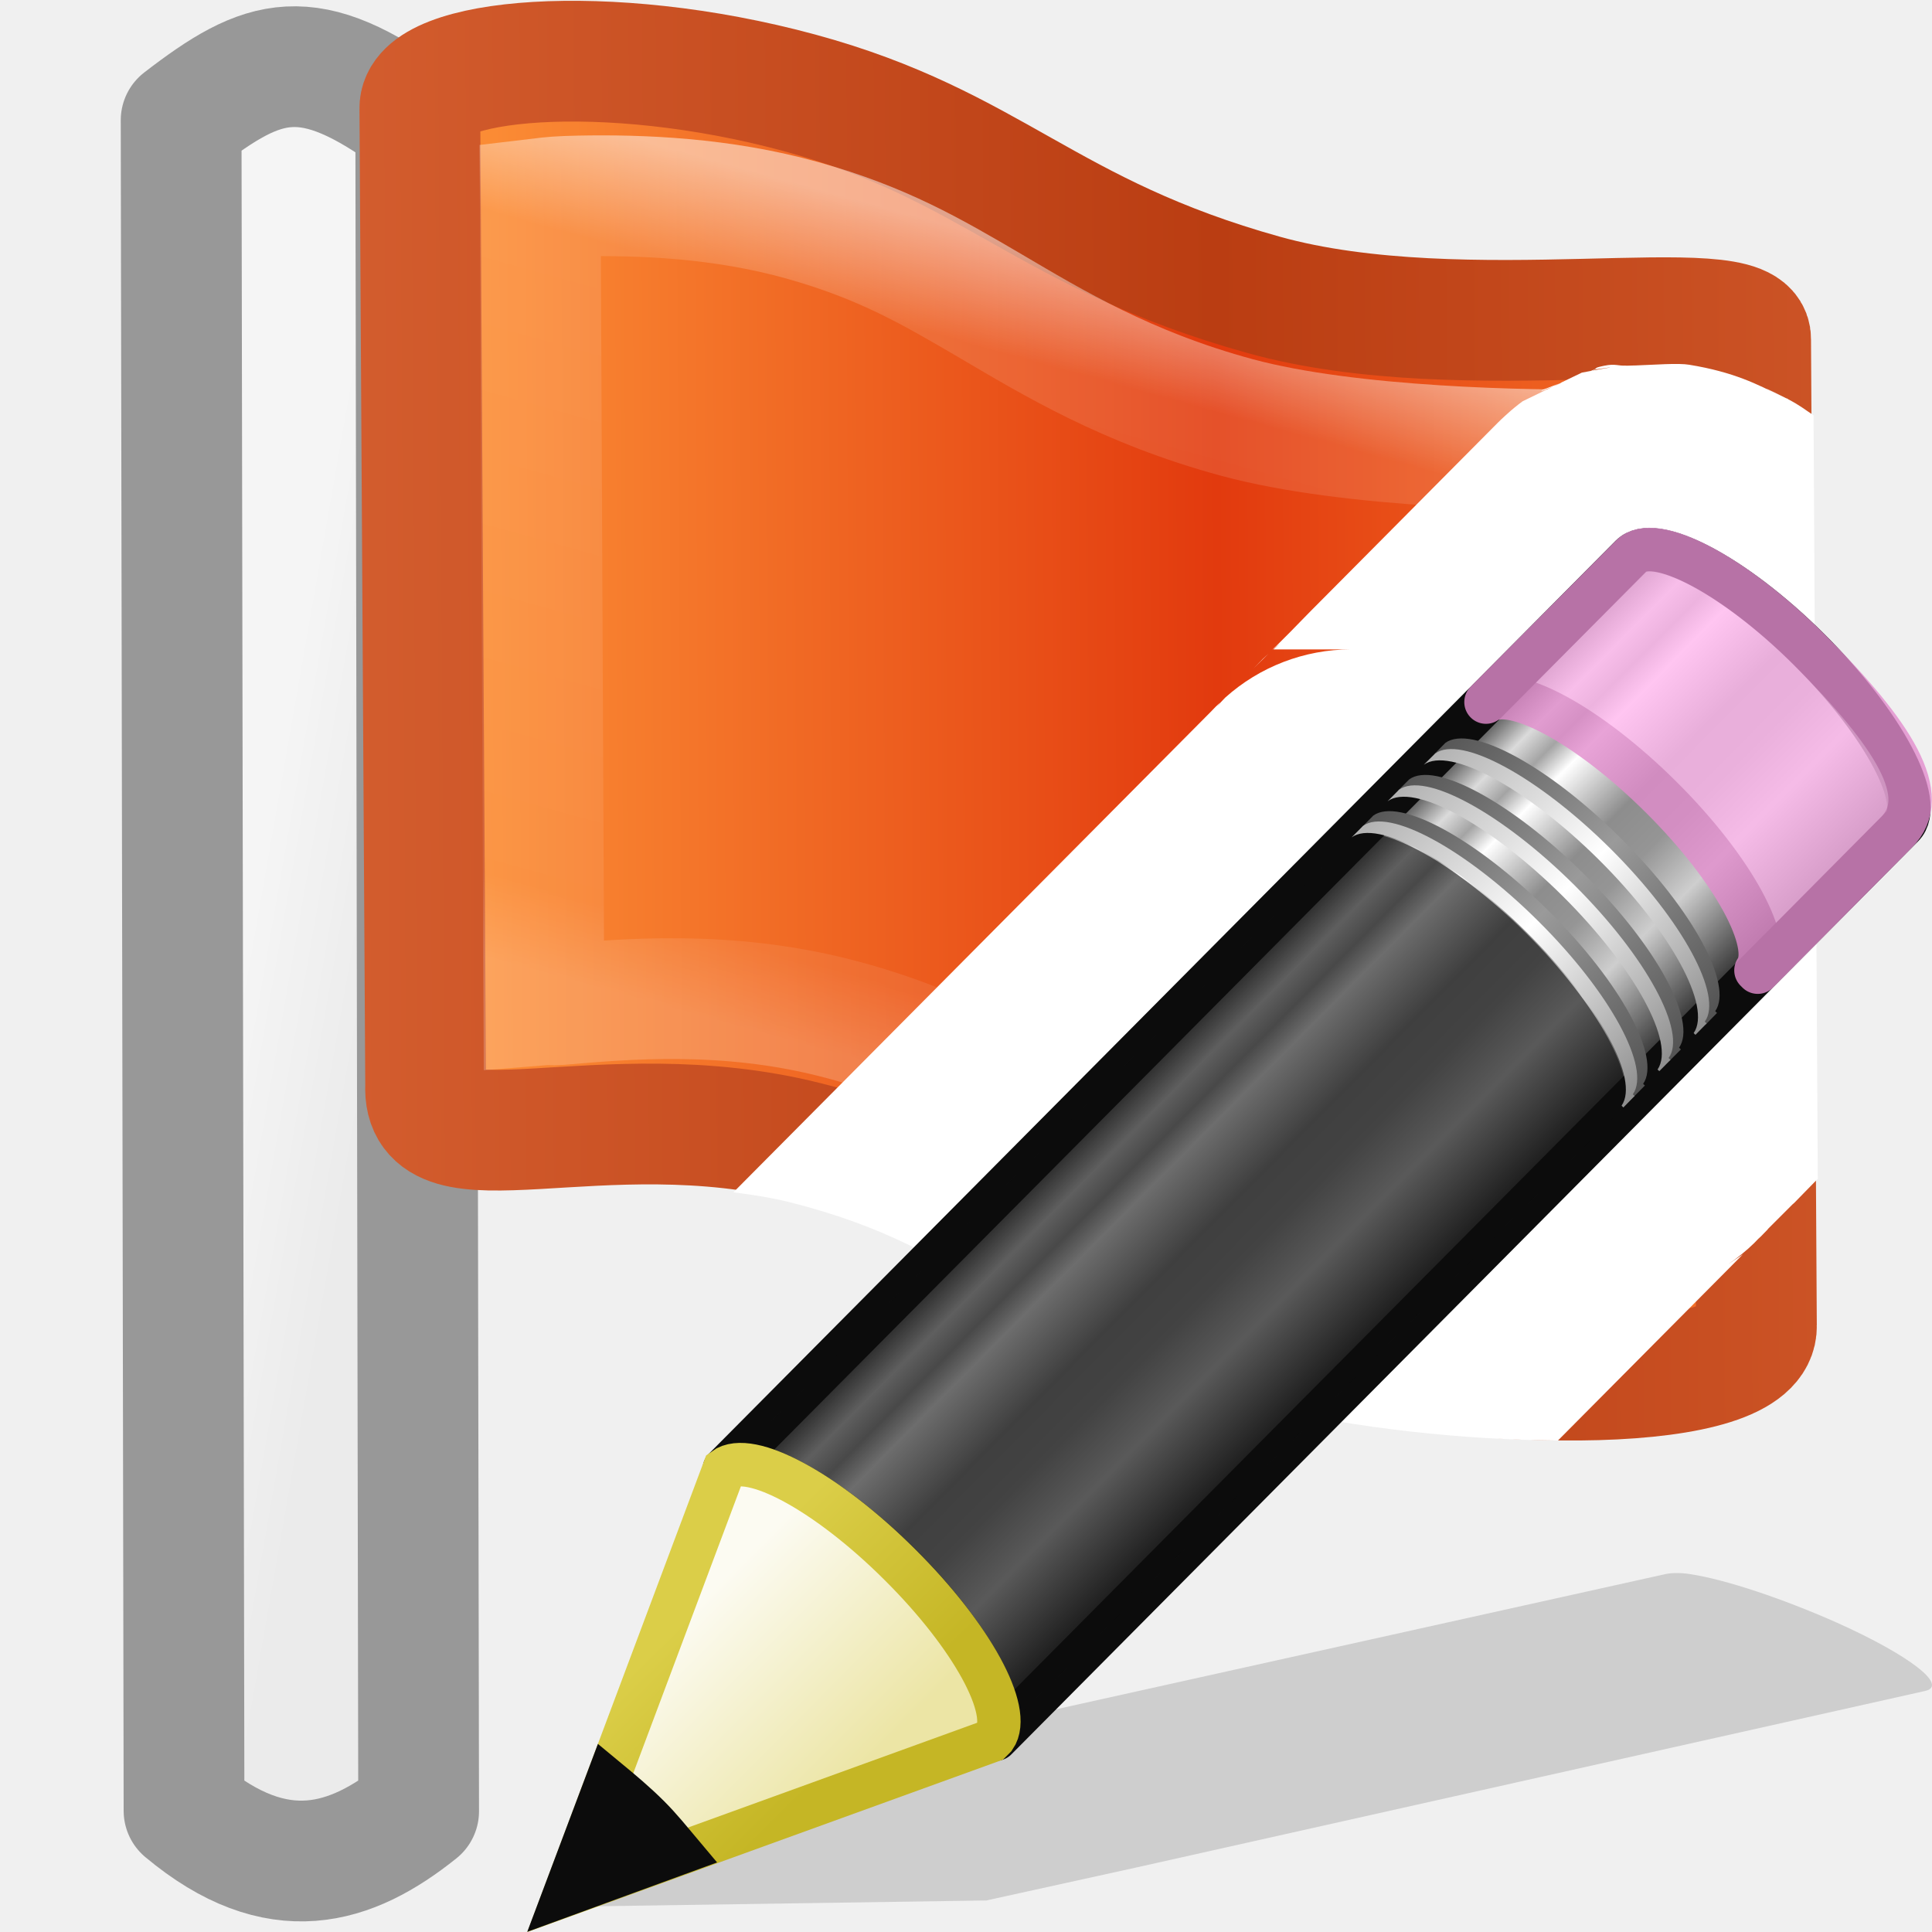
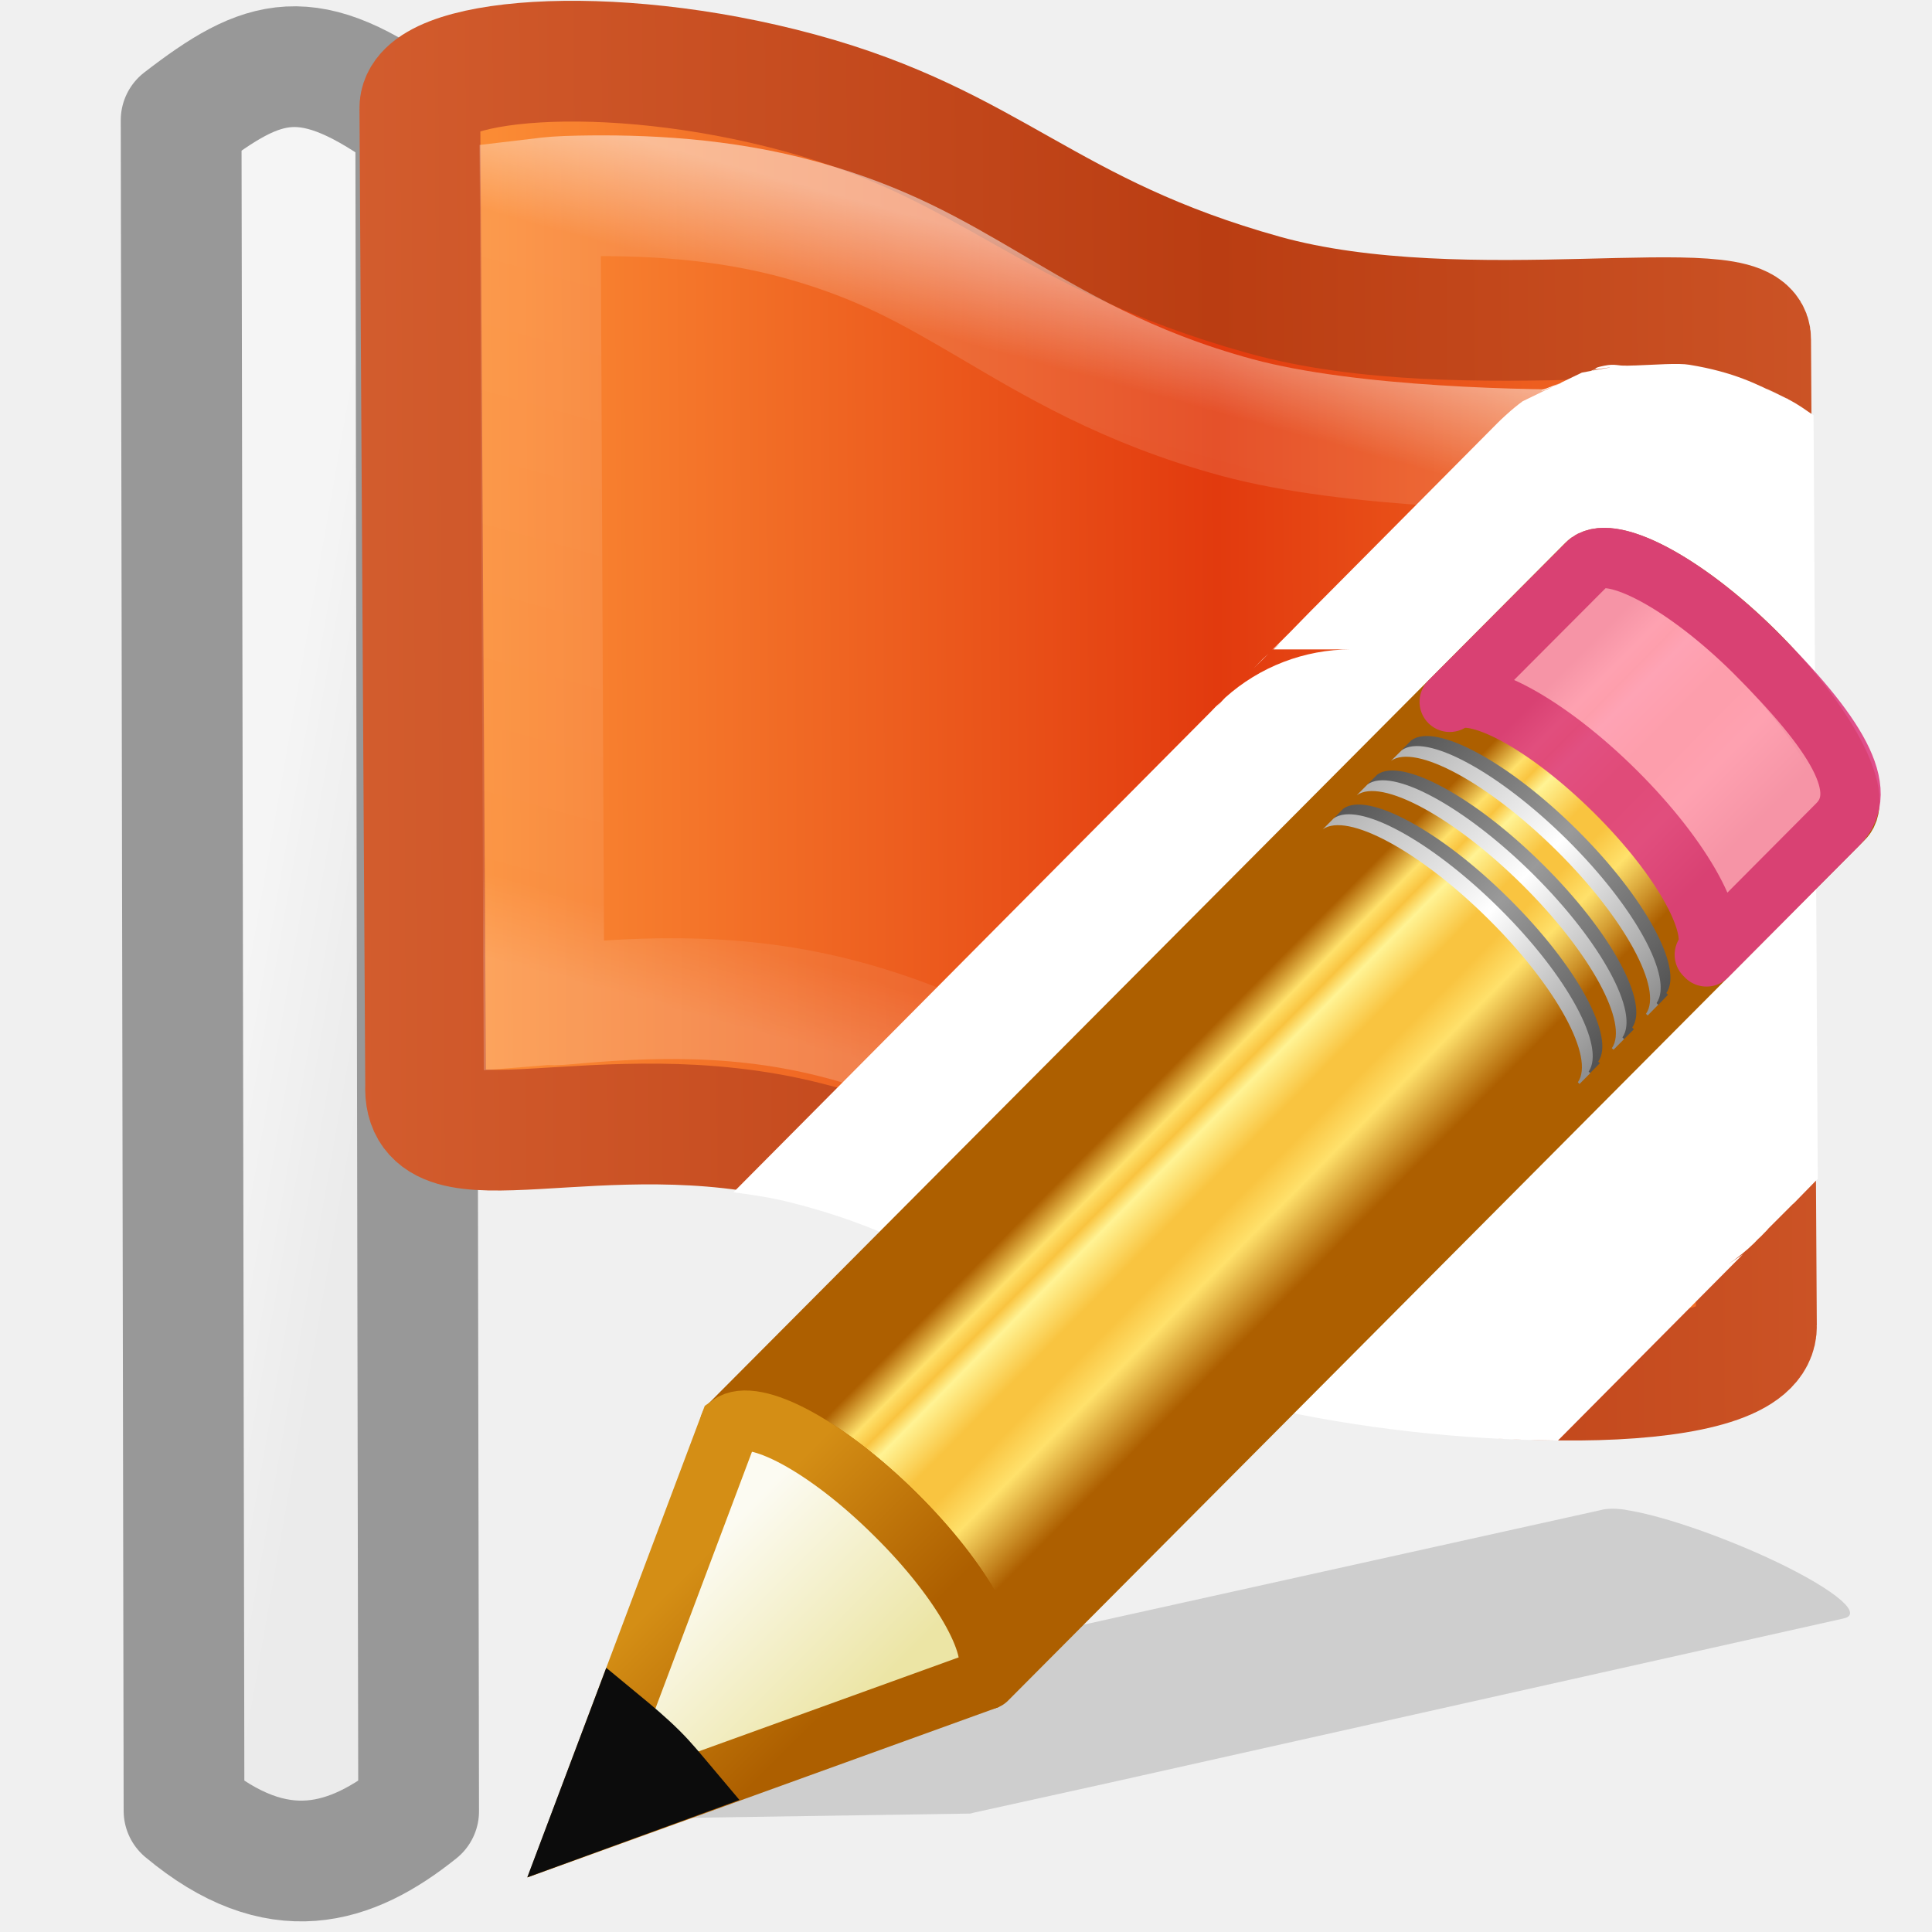
<svg xmlns="http://www.w3.org/2000/svg" xmlns:xlink="http://www.w3.org/1999/xlink" viewBox="0 0 16 16">
-   <linearGradient id="a" gradientTransform="matrix(.41578 -.4175 .51898 .51462 -15.747 2.65)" gradientUnits="userSpaceOnUse" x1="23.576" x2="23.576" y1="25.357" y2="31.211">
-     <stop offset="0" stop-color="#181818" />
-     <stop offset=".135" stop-color="#dbdbdb" />
-     <stop offset=".202" stop-color="#a4a4a4" />
-     <stop offset=".27" stop-color="#fff" />
-     <stop offset=".447" stop-color="#8d8d8d" />
-     <stop offset=".571" stop-color="#959595" />
-     <stop offset=".72" stop-color="#cecece" />
-     <stop offset="1" stop-color="#181818" />
+   <linearGradient id="a" gradientUnits="userSpaceOnUse" x1="7.239" x2="9.283" y1="6.848" y2="8.869">
+     <stop offset="0" stop-color="#ad5f00" />
+     <stop offset=".135" stop-color="#ffe16b" />
+     <stop offset=".202" stop-color="#f9c440" />
+     <stop offset=".27" stop-color="#fff394" />
+     <stop offset=".447" stop-color="#f9c440" />
+     <stop offset=".571" stop-color="#f9c440" />
+     <stop offset=".72" stop-color="#ffe16b" />
+     <stop offset="1" stop-color="#ad5f00" />
  </linearGradient>
-   <linearGradient id="b" gradientTransform="matrix(.40402 -.4057 .60738 .60227 -17.868 .693)" gradientUnits="userSpaceOnUse" x1="30.038" x2="30.038" xlink:href="#c" y1="24.99" y2="30" />
-   <linearGradient id="c">
+   <linearGradient id="b" gradientTransform="matrix(.404 -.406 .607 .602 -17.868 .693)" gradientUnits="userSpaceOnUse" x1="30.038" x2="30.038" xlink:href="#j" y1="24.99" y2="30" />
+   <linearGradient id="c" gradientTransform="matrix(.404 -.406 .607 .602 -17.983 .81)" gradientUnits="userSpaceOnUse" x1="30.038" x2="30.038" xlink:href="#k" y1="24.99" y2="30" />
+   <linearGradient id="d" gradientTransform="matrix(.404 -.406 .607 .602 -17.466 .29)" gradientUnits="userSpaceOnUse" x1="30.038" x2="30.038" xlink:href="#j" y1="24.99" y2="30" />
+   <linearGradient id="e" gradientTransform="matrix(.404 -.406 .607 .602 -17.58 .405)" gradientUnits="userSpaceOnUse" x1="30.038" x2="30.038" xlink:href="#k" y1="24.99" y2="30" />
+   <linearGradient id="f" gradientTransform="matrix(.404 -.406 .607 .602 -17.062 -.116)" gradientUnits="userSpaceOnUse" x1="30.038" x2="30.038" xlink:href="#j" y1="24.99" y2="30" />
+   <linearGradient id="g" gradientTransform="matrix(.404 -.406 .607 .602 -17.177 0)" gradientUnits="userSpaceOnUse" x1="30.038" x2="30.038" xlink:href="#k" y1="24.99" y2="30" />
+   <linearGradient id="h" gradientTransform="matrix(.404 -.406 .607 .602 -17.637 .462)" gradientUnits="userSpaceOnUse" x1="9" x2="9" y1="29.057" y2="26.03">
+     <stop offset="0" stop-color="#ece5a5" />
+     <stop offset="1" stop-color="#fcfbf2" />
+   </linearGradient>
+   <linearGradient id="i" gradientTransform="matrix(.376 .036 .037 .375 -2.218 -1.133)" gradientUnits="userSpaceOnUse" x1="5.518" x2="9.522" y1="37.372" y2="41.392">
+     <stop offset="0" stop-color="#d48e15" />
+     <stop offset="1" stop-color="#ad5f00" />
+   </linearGradient>
+   <linearGradient id="j">
    <stop offset="0" stop-color="#565656" />
    <stop offset=".5" stop-color="#9a9a9a" />
    <stop offset="1" stop-color="#545454" />
  </linearGradient>
-   <linearGradient id="d" gradientTransform="matrix(.40402 -.4057 .60738 .60227 -17.983 .81)" gradientUnits="userSpaceOnUse" x1="30.038" x2="30.038" xlink:href="#e" y1="24.99" y2="30" />
-   <linearGradient id="e">
+   <linearGradient id="k">
    <stop offset="0" stop-color="#b1b1b1" />
    <stop offset=".5" stop-color="#fff" />
    <stop offset="1" stop-color="#8f8f8f" />
-   </linearGradient>
-   <linearGradient id="f" gradientTransform="matrix(.40402 -.4057 .60738 .60227 -17.466 .29)" gradientUnits="userSpaceOnUse" x1="30.038" x2="30.038" xlink:href="#c" y1="24.99" y2="30" />
-   <linearGradient id="g" gradientTransform="matrix(.40402 -.4057 .60738 .60227 -17.58 .405)" gradientUnits="userSpaceOnUse" x1="30.038" x2="30.038" xlink:href="#e" y1="24.99" y2="30" />
-   <linearGradient id="h" gradientTransform="matrix(.40402 -.4057 .60738 .60227 -17.062 -.116)" gradientUnits="userSpaceOnUse" x1="30.038" x2="30.038" xlink:href="#c" y1="24.99" y2="30" />
-   <linearGradient id="i" gradientTransform="matrix(.40402 -.4057 .60738 .60227 -17.177 0)" gradientUnits="userSpaceOnUse" x1="30.038" x2="30.038" xlink:href="#e" y1="24.99" y2="30" />
-   <linearGradient id="j" gradientTransform="matrix(.40402 -.4057 .60738 .60227 -17.637 .462)" gradientUnits="userSpaceOnUse" x1="9" x2="9" y1="29.057" y2="26.03">
-     <stop offset="0" stop-color="#ece5a5" />
-     <stop offset="1" stop-color="#fcfbf2" />
-   </linearGradient>
-   <linearGradient id="k" gradientTransform="matrix(.37638 .03615 .0367 .37487 -2.218 -1.133)" gradientUnits="userSpaceOnUse" x1="5.518" x2="9.522" y1="37.372" y2="41.392">
-     <stop offset="0" stop-color="#dbce48" />
-     <stop offset="1" stop-color="#c5b625" />
  </linearGradient>
  <linearGradient id="l" gradientUnits="userSpaceOnUse" x1="3.139" x2="2" y1="8.199" y2="8">
    <stop offset="0" stop-color="#e4e4e4" />
    <stop offset="1" stop-color="#fff" />
  </linearGradient>
  <linearGradient id="m" gradientTransform="matrix(.3065197 .07076565 .00206702 .3516263 1.444267 -2.710719)" gradientUnits="userSpaceOnUse" spreadMethod="reflect" x1=".365" x2="28.06" y1="19.599" y2="19.599">
    <stop offset="0" stop-color="#ffcd7d" />
    <stop offset=".262" stop-color="#fc8f36" />
    <stop offset="1" stop-color="#e23a0e" />
  </linearGradient>
  <linearGradient id="n" gradientTransform="matrix(.2311062 .05335507 .00154783 .263309 3.115246 -1.75355)" gradientUnits="userSpaceOnUse" spreadMethod="reflect" x1="30" x2="-11" y1="30" y2="30">
    <stop offset="0" stop-color="#ba3d12" />
    <stop offset="1" stop-color="#db6737" />
  </linearGradient>
  <linearGradient id="o" gradientTransform="matrix(.2253821 .05203355 .00150232 .2555641 3.252689 -1.530846)" gradientUnits="userSpaceOnUse" x1="24.002" x2="22.876" y1="9.295" y2="37.168">
    <stop offset="0" stop-color="#fff" />
    <stop offset=".131" stop-color="#fff" stop-opacity=".235" />
    <stop offset=".902" stop-color="#fff" stop-opacity=".157" />
    <stop offset="1" stop-color="#fff" stop-opacity=".392" />
  </linearGradient>
  <path d="m1.5.996c.685-.528 1.051-.654 1.943.004l.024 14c-.558.447-1.166.645-1.943-.004z" fill="url(#l)" opacity=".366" stroke="#000" stroke-linejoin="round" />
  <path d="m3.477.9c-.013-.417 1.545-.566 3.145-.131 1.6.435 2.03 1.167 3.843 1.673 1.679.468 4.041-.053 4.033.367l.048 8.17c.018.561-2.2.581-4.012.156-1.812-.425-2.154-1.251-3.861-1.68-1.706-.429-3.187.3-3.148-.47z" fill="url(#m)" fill-rule="evenodd" stroke="url(#n)" stroke-linejoin="round" />
  <path d="m6.646 1.825c-.667-.187-1.341-.212-1.846-.202-.168.003-.234.01-.326.021l.03 6.678c.063-.005.054.004.129-.002.544-.047 1.373-.122 2.284.11.881.225 1.455.588 1.942.897.485.308.875.552 1.628.729.793.186 2.189.253 2.713.258.164.002.253-.002.356-.014l-.051-6.587c-.082.003-.121.01-.227.012-.599.008-2.092-.013-3.032-.267-.918-.248-1.537-.627-2.033-.918-.503-.295-.904-.529-1.567-.715z" fill="none" opacity=".5" stroke="url(#o)" stroke-width="1" />
  <path d="m13.992 3.021c-.093-.016-.287 0-.457.006.057.001.122.002.115.002-.008-.001-.082-.005-.193 0 .005-0.0.011-.002.016-.002-.076.006-.091-.018-.188.002-.106.022-.033.015-.111.043-.021.004-.074.014-.074.014-0.0 0-.092.044-.166.08-.015.015-.217.096-.158.062.005-.002.078-.029.139-.053-.144.07-.304.148-.305.148a1.562 1.562 0 0 0 -.127.104l-.02.018a1.562 1.562 0 0 0 -.062.059l-1.201 1.209-.336.338a1.562 1.562 0 0 0 -.008.008l-.088.09-.08.082-.121.121a1.562 1.562 0 0 0 -.014.012l-.018.018.064-.051a1.562 1.562 0 0 0 -.053.047h.641a1.562 1.562 0 0 0 -1.041.4 1.562 1.562 0 0 0 -.068.074l.027-.035a1.562 1.562 0 0 0 -.078.078l-3.953 3.979c.156.02.313.044.473.084.785.198 1.224.47 1.752.785.528.315 1.143.669 2.115.896.836.196 1.716.284 2.488.291l1.531-1.541-.123.082a1.562 1.562 0 0 0 .217-.176 1.562 1.562 0 0 0 .053-.055l-.02.023.08-.082v-.002l.086-.086.119-.119a1.562 1.562 0 0 0 .014-.012l.078-.08.086-.088.031-.031-.035-6.324c-.071-.046-.106-.078-.211-.133a1.562 1.562 0 0 0 -.002-.002s-.002-.002-.002-.002l-.012-.004c-.149-.075-.254-.124-.049-.021-.186-.093-.384-.196-.752-.256zm-.66.023c-.061.01-.097.016-.143.025.003-.001.025-.01.025-.01-0.0 0.0.068-.009.117-.016zm-2.826 2.369a1.562 1.562 0 0 0 -.047.043l-.078.08z" fill="#fff" />
-   <g transform="translate(0 4.369768)">
-     <path d="m14 8.667c-.097-.016-.172-.01-.22.002l-6.536 1.45-1.203.267-.036.006-1.395 1.03 3.56-.053.03-.007 1.21-.266 6.533-1.462c.196-.044-.128-.295-.727-.564-.45-.2-.923-.358-1.215-.403z" fill="#0c0c0c" fill-rule="evenodd" opacity=".15" />
-     <path d="m2.05 11.037c.285-.207 1.147.257 1.96 1.062.81.803 1.26 1.64 1.057 1.93 0 0 .02.018.02.02l10.136-10.182c.258-.258-.213-1.143-1.05-1.974-.84-.832-1.73-1.295-1.987-1.037z" fill="url(#a)" stroke="#0c0c0c" stroke-linejoin="round" stroke-width=".485" transform="matrix(.74077 0 0 .74257 4.48 -.4)" />
-     <path d="m10.565 2.484c.287-.208 1.148.256 1.96 1.062.81.804 1.26 1.64 1.058 1.93 0 .002.02.018.02.02l1.55-1.558c.41-.408-.028-1.093-.98-2.044-.813-.806-1.674-1.27-1.96-1.062l-.026.025z" fill="#ffb6ed" opacity=".8" stroke="#e28ccd" stroke-linejoin="round" stroke-width=".485" transform="matrix(.74077 0 0 .74257 4.48 -.4)" />
-     <path d="m5.998 7.796c.212-.154.85.19 1.452.79.6.595.933 1.217.783 1.432 0 0 .015.013.014.014l5.172-5.206.018-.02s-.015-.012-.014-.013c.15-.214-.183-.837-.783-1.433-.6-.598-1.24-.943-1.452-.79l-.018.02z" fill="#0c0c0c" opacity=".6" />
-     <g transform="matrix(.74077 0 0 .74257 4.48 -.4)">
-       <path d="m9.18 3.877c.285-.208 1.146.256 1.96 1.062.81.802 1.26 1.64 1.056 1.93l.02.018.126-.127s-.02-.016-.02-.018c.203-.29-.246-1.127-1.057-1.93-.812-.806-1.674-1.27-1.96-1.062z" fill="url(#b)" />
-       <path d="m9.063 3.993c.286-.208 1.148.256 1.96 1.062.81.803 1.26 1.64 1.058 1.93 0 .002.02.018.02.02l.126-.128-.02-.018c.204-.29-.246-1.128-1.057-1.932-.813-.806-1.674-1.27-1.96-1.062z" fill="url(#d)" />
-       <path d="m9.58 3.473c.287-.208 1.15.256 1.96 1.062.81.804 1.26 1.64 1.06 1.93-.002.002.018.018.017.02l.127-.127c0-.002-.02-.018-.02-.02.203-.29-.246-1.126-1.057-1.93-.812-.805-1.674-1.27-1.96-1.062z" fill="url(#f)" />
-       <path d="m9.465 3.59c.286-.21 1.148.256 1.96 1.06.81.805 1.26 1.642 1.058 1.932l.02.018.125-.126s-.02-.018-.02-.02c.204-.288-.246-1.126-1.056-1.93-.813-.805-1.674-1.27-1.96-1.062z" fill="url(#g)" />
-       <path d="m9.985 3.067c.286-.207 1.148.257 1.96 1.062.81.803 1.26 1.64 1.058 1.93 0 0 .02.018.02.02l.125-.128s-.02-.018-.02-.02c.203-.288-.246-1.126-1.057-1.93-.81-.805-1.673-1.27-1.96-1.062z" fill="url(#h)" />
-       <path d="m9.87 3.183c.285-.207 1.147.257 1.96 1.062.81.804 1.26 1.642 1.057 1.93 0 .002.02.02.02.02l.125-.127s-.02-.018-.02-.02c.204-.288-.246-1.126-1.056-1.93-.813-.805-1.674-1.27-1.96-1.06z" fill="url(#i)" />
-       <g fill-rule="evenodd" stroke-width=".485">
-         <path d="m.26 15.794 4.772-1.725.04-.04c.202-.29-.253-1.128-1.064-1.93-.812-.807-1.673-1.27-1.96-1.06z" fill="url(#j)" stroke="url(#k)" />
+   <g transform="translate(-.679492 -.94674)">
+     <path d="m14.14 13.45c-.09-.014-.16-.01-.205.003l-6.08 1.347-1.118.25-.033.006-1.298.96 3.31-.05.03-.008 1.125-.248 6.077-1.36c.182-.04-.12-.273-.676-.524-.418-.187-.858-.334-1.13-.375z" fill="#0c0c0c" fill-rule="evenodd" opacity=".15" />
+     <path d="m6.695 12.645c.198-.144.79.177 1.35.735.557.554.867 1.133.727 1.333 0 0 .013.012.012.013l4.806-4.846.02-.017s-.016-.012-.015-.013c.14-.2-.17-.778-.728-1.333-.56-.56-1.152-.878-1.35-.735l-.017.018z" fill="#f9c440" opacity=".6" />
+     <g transform="matrix(.7 0 0 .7 5.29 5.02)">
+       <path d="m2.05 11.037c.285-.207 1.147.257 1.96 1.062.81.802 1.26 1.64 1.057 1.93 0 0 .02.017.02.02l10.136-10.183c.258-.258-.213-1.143-1.05-1.974-.84-.832-1.73-1.295-1.987-1.037z" fill="url(#a)" stroke="#ad5f00" stroke-linejoin="round" stroke-width=".714" />
+       <path d="m10.565 2.484c.287-.208 1.148.256 1.96 1.062.81.804 1.26 1.64 1.058 1.93 0 .002.02.018.02.02l1.55-1.558c.41-.408-.028-1.093-.98-2.044-.813-.806-1.674-1.27-1.96-1.062l-.026.025z" fill="#fe9ab8" opacity=".9" stroke="#de3e80" stroke-linejoin="round" stroke-width=".714" />
+       <path d="m9.18 3.877c.285-.208 1.146.256 1.96 1.062.81.8 1.26 1.64 1.056 1.93l.02.017.126-.127s-.02-.016-.02-.018c.203-.29-.246-1.127-1.057-1.93-.812-.806-1.674-1.27-1.96-1.062z" fill="url(#b)" />
+       <path d="m9.063 3.993c.286-.208 1.148.256 1.96 1.062.81.803 1.26 1.64 1.058 1.93 0 .002.02.018.02.02l.127-.128-.02-.018c.204-.29-.246-1.13-1.057-1.933-.813-.806-1.674-1.27-1.96-1.062z" fill="url(#c)" />
+       <path d="m9.58 3.473c.287-.208 1.15.256 1.96 1.062.81.804 1.26 1.64 1.06 1.93-.002.002.018.018.017.02l.127-.127c0-.002-.02-.018-.02-.02.203-.29-.246-1.126-1.057-1.93-.812-.805-1.674-1.27-1.96-1.062z" fill="url(#d)" />
+       <path d="m9.465 3.59c.286-.21 1.148.256 1.96 1.06.81.805 1.26 1.642 1.058 1.932l.02.018.125-.126s-.02-.018-.02-.02c.204-.288-.246-1.126-1.056-1.93-.813-.805-1.674-1.27-1.96-1.062z" fill="url(#e)" />
+       <path d="m9.985 3.067c.286-.207 1.148.257 1.96 1.062.81.802 1.26 1.64 1.058 1.93 0 0 .02.017.02.02l.125-.13s-.02-.017-.02-.02c.203-.287-.246-1.125-1.057-1.93-.81-.804-1.672-1.27-1.96-1.06z" fill="url(#f)" />
+       <path d="m9.87 3.183c.285-.207 1.147.257 1.96 1.062.81.804 1.26 1.642 1.057 1.93 0 .002.02.02.02.02l.125-.127s-.02-.018-.02-.02c.204-.288-.246-1.126-1.056-1.93-.813-.805-1.674-1.27-1.96-1.06z" fill="url(#g)" />
+       <g fill-rule="evenodd" stroke-width=".714">
+         <path d="m.26 15.794 4.772-1.725.04-.04c.202-.29-.253-1.13-1.064-1.93-.812-.808-1.673-1.27-1.96-1.06z" fill="url(#h)" stroke="url(#i)" />
        <path d="m.744 14.506-.484 1.284 1.3-.474c-.113-.134-.22-.268-.354-.402-.155-.154-.307-.28-.462-.408z" fill="#0c0c0c" stroke="#0c0c0c" />
      </g>
    </g>
  </g>
</svg>
